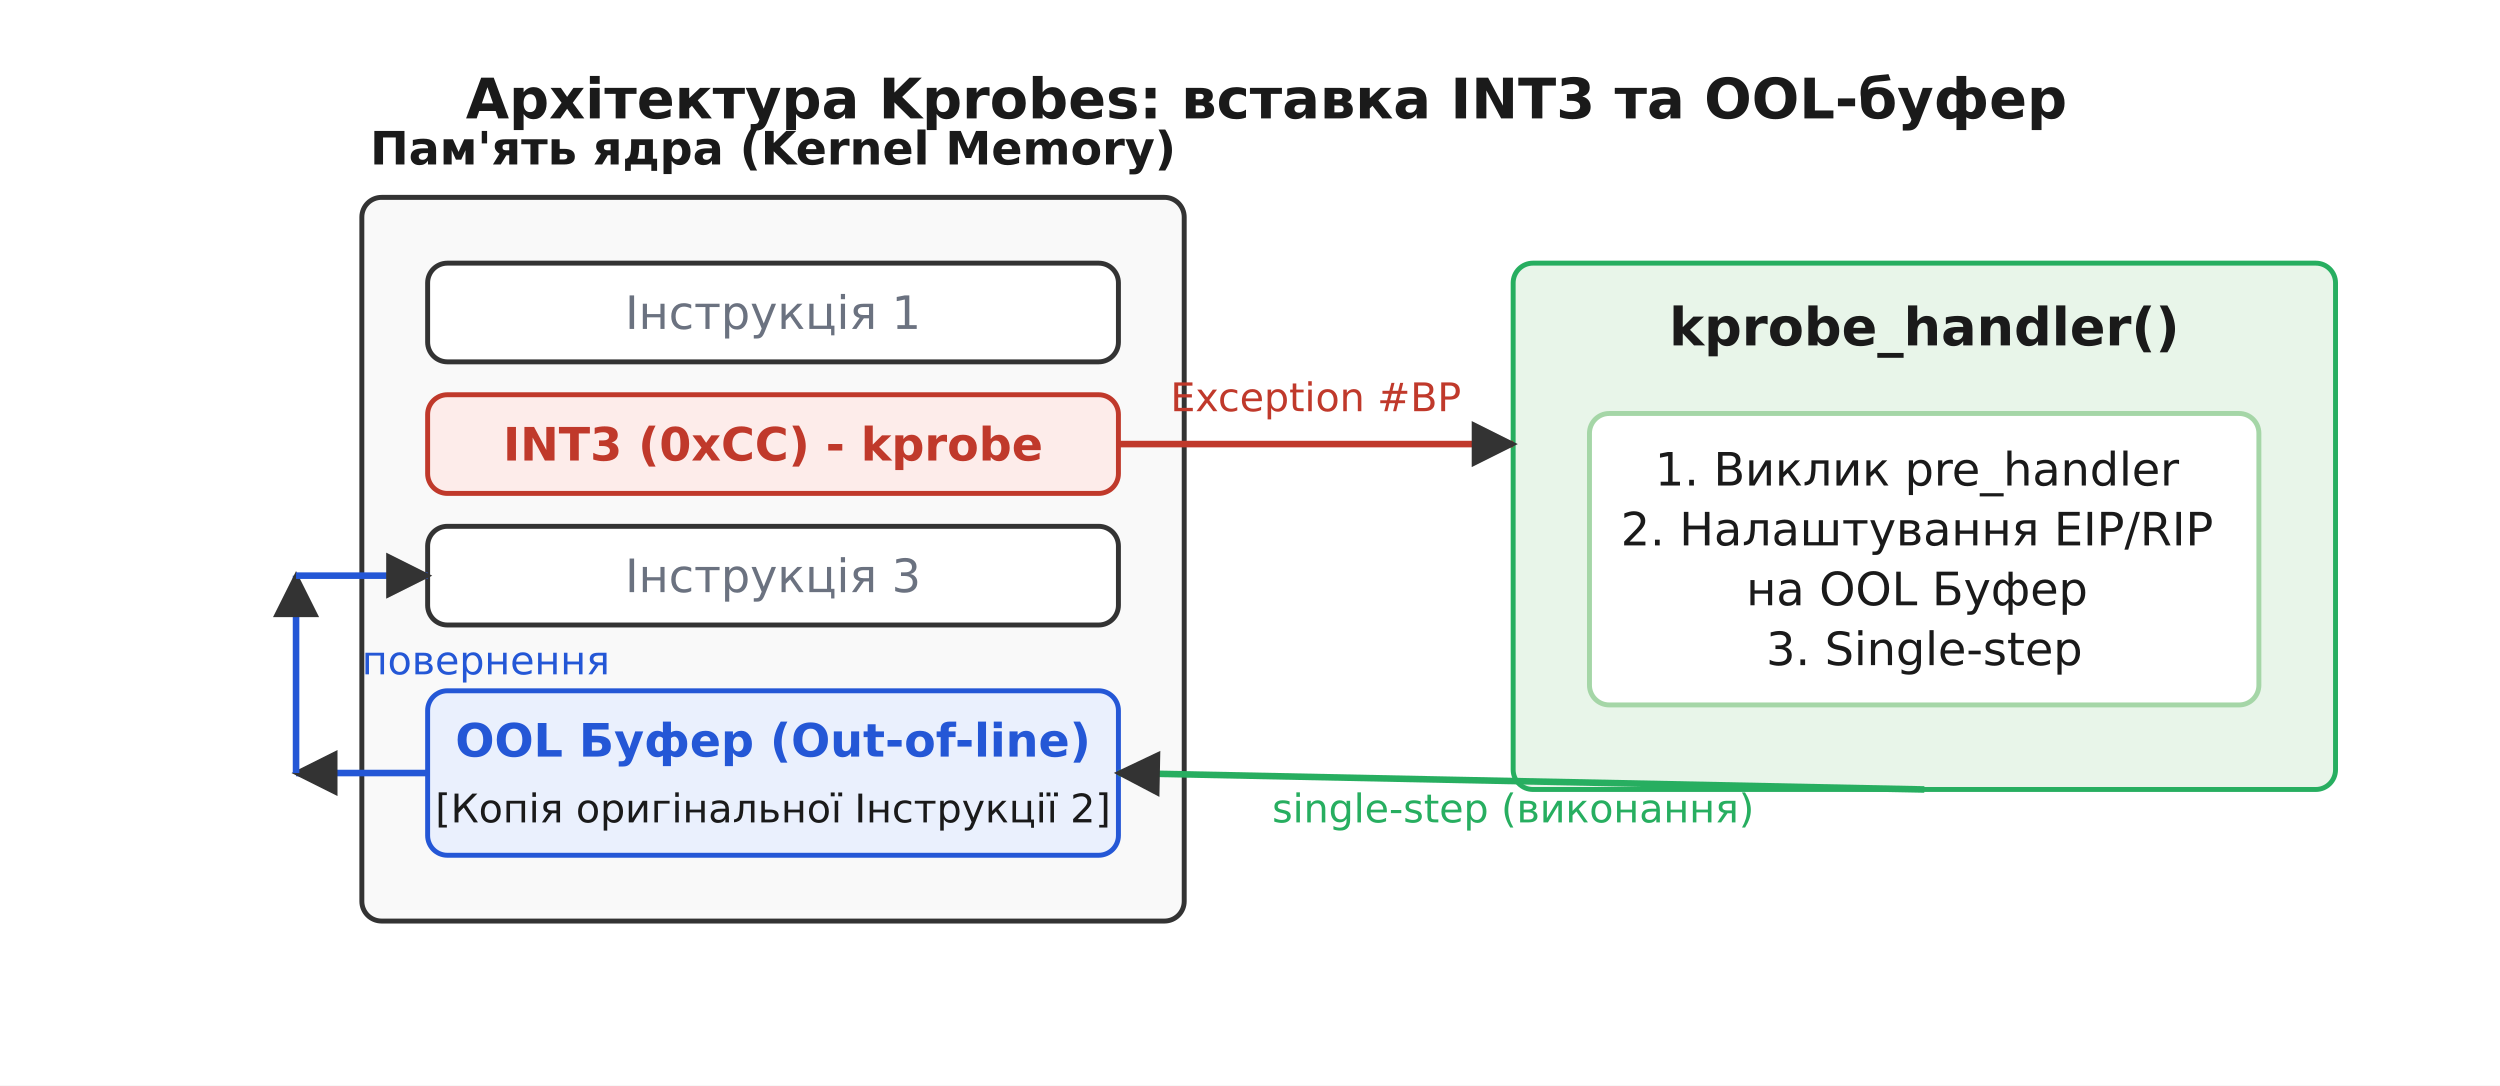
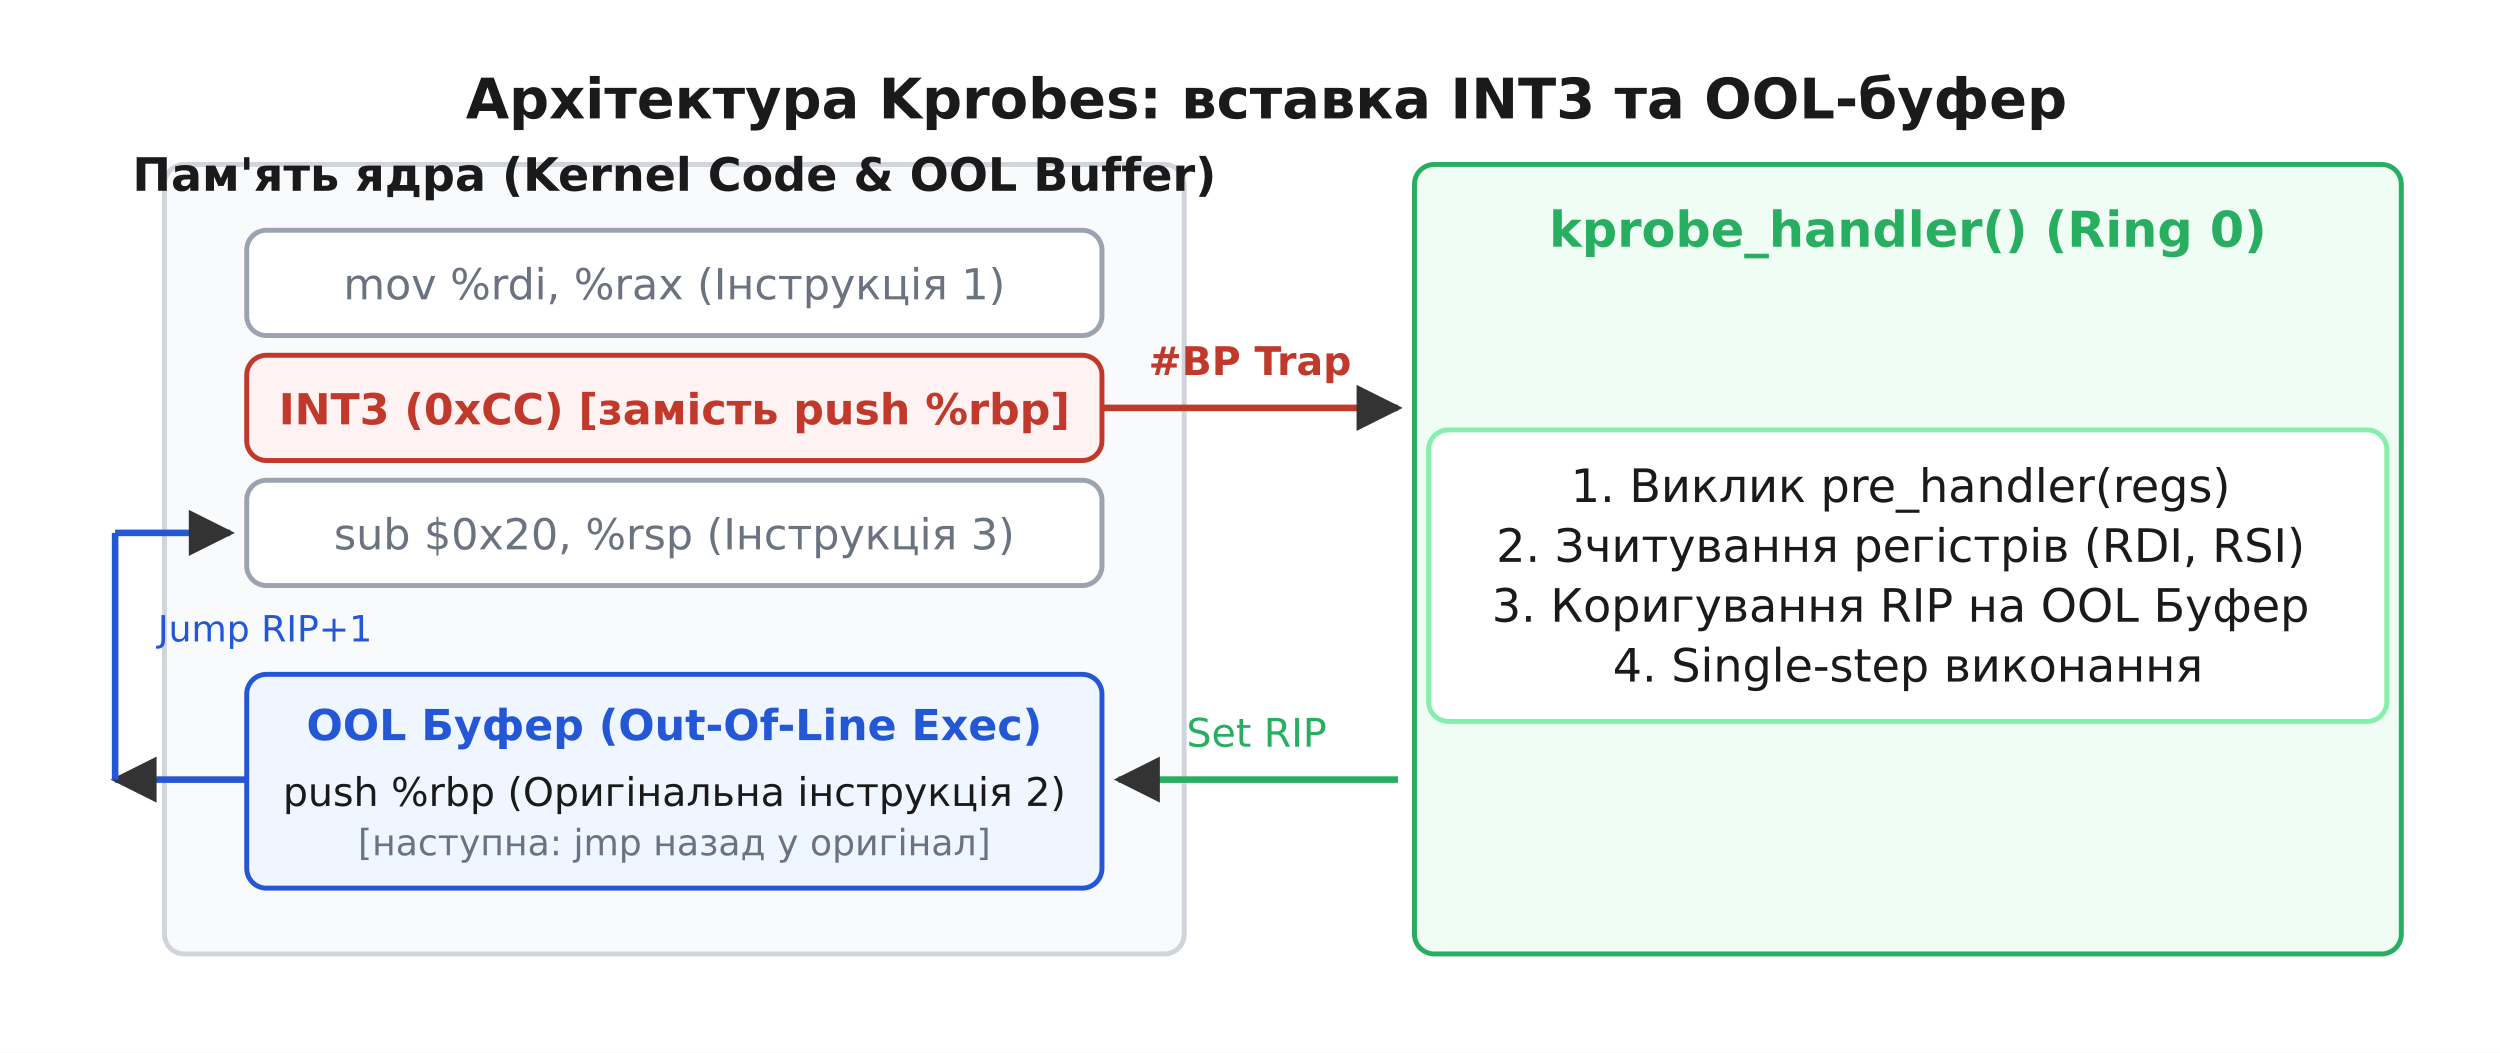
- <svg xmlns="http://www.w3.org/2000/svg" viewBox="-10 -10 760 330" font-family="'Segoe UI', 'DejaVu Sans', Arial, sans-serif">
-   <rect x="-10" y="-10" width="760" height="330" fill="#ffffff" />
+ <svg xmlns="http://www.w3.org/2000/svg" viewBox="-10 -10 760 320" font-family="'Segoe UI', 'DejaVu Sans', Arial, sans-serif">
+   <rect x="-10" y="-10" width="760" height="320" fill="#ffffff" />
  <defs>
    <marker id="arrow" viewBox="0 0 10 10" refX="9" refY="5" markerWidth="7" markerHeight="7" orient="auto-start-reverse">
      <path d="M0 0 L10 5 L0 10 z" fill="#333333" />
    </marker>
  </defs>
  <text x="375.0" y="26.0" font-family="'Segoe UI', 'DejaVu Sans', Arial, sans-serif" font-size="17" fill="#1a1a1a" text-anchor="middle" font-weight="700">Архітектура Kprobes: вставка INT3 та OOL-буфер</text>
-   <rect x="100.0" y="50.0" width="250.0" height="220.0" rx="6" fill="#f9f9f9" stroke="#333333" stroke-width="1.5" />
-   <text x="225.0" y="40.0" font-family="'Segoe UI', 'DejaVu Sans', Arial, sans-serif" font-size="14" fill="#1a1a1a" text-anchor="middle" font-weight="700">Пам'ять ядра (Kernel Memory)</text>
-   <rect x="120.0" y="70.0" width="210.0" height="30.0" rx="6" fill="#ffffff" stroke="#333333" stroke-width="1.5" />
-   <text x="225.0" y="90.0" font-family="'Segoe UI', 'DejaVu Sans', Arial, sans-serif" font-size="14" fill="#6b7280" text-anchor="middle">Інструкція 1</text>
-   <rect x="120.0" y="110.0" width="210.0" height="30.0" rx="6" fill="#fdecea" stroke="#c0392b" stroke-width="1.5" />
-   <text x="225.0" y="130.0" font-family="'Segoe UI', 'DejaVu Sans', Arial, sans-serif" font-size="14" fill="#c0392b" text-anchor="middle" font-weight="700">INT3 (0xCC) - kprobe</text>
-   <rect x="120.0" y="150.0" width="210.0" height="30.0" rx="6" fill="#ffffff" stroke="#333333" stroke-width="1.5" />
-   <text x="225.0" y="170.0" font-family="'Segoe UI', 'DejaVu Sans', Arial, sans-serif" font-size="14" fill="#6b7280" text-anchor="middle">Інструкція 3</text>
-   <rect x="120.0" y="200.0" width="210.0" height="50.0" rx="6" fill="#eaf0fd" stroke="#2457d6" stroke-width="1.5" />
-   <text x="225.0" y="220.0" font-family="'Segoe UI', 'DejaVu Sans', Arial, sans-serif" font-size="14" fill="#2457d6" text-anchor="middle" font-weight="700">OOL Буфер (Out-of-line)</text>
-   <text x="225.0" y="240.0" font-family="'Segoe UI', 'DejaVu Sans', Arial, sans-serif" font-size="12" fill="#1a1a1a" text-anchor="middle">[Копія оригінальної Інструкції 2]</text>
-   <rect x="450.0" y="70.0" width="250.0" height="160.0" rx="6" fill="#e8f5e9" stroke="#27ae60" stroke-width="1.5" />
-   <text x="575.0" y="95.0" font-family="'Segoe UI', 'DejaVu Sans', Arial, sans-serif" font-size="16" fill="#1a1a1a" text-anchor="middle" font-weight="700">kprobe_handler()</text>
-   <rect x="473.2" y="115.7" width="203.5" height="88.6" rx="6" fill="#ffffff" stroke="#a5d6a7" stroke-width="1.5" />
-   <text x="575.0" y="137.6" font-family="'Segoe UI', 'DejaVu Sans', Arial, sans-serif" font-size="14" fill="#1a1a1a" text-anchor="middle">
-     <tspan x="575.0" dy="0.0">1. Виклик pre_handler</tspan>
-     <tspan x="575.0" dy="18.2">2. Налаштування EIP/RIP</tspan>
-     <tspan x="575.0" dy="18.2">   на OOL Буфер</tspan>
-     <tspan x="575.0" dy="18.2">3. Single-step</tspan>
+   <rect x="40.0" y="40.0" width="310.0" height="240.0" rx="6" fill="#f9fafb" stroke="#d1d5db" stroke-width="1.5" />
+   <text x="195.0" y="48.0" font-family="'Segoe UI', 'DejaVu Sans', Arial, sans-serif" font-size="14" fill="#1a1a1a" text-anchor="middle" font-weight="700">Пам'ять ядра (Kernel Code &amp; OOL Buffer)</text>
+   <rect x="65.0" y="60.0" width="260.0" height="32.0" rx="6" fill="#ffffff" stroke="#9ca3af" stroke-width="1.5" />
+   <text x="195.0" y="81.0" font-family="'Segoe UI', 'DejaVu Sans', Arial, sans-serif" font-size="13" fill="#6b7280" text-anchor="middle">mov %rdi, %rax  (Інструкція 1)</text>
+   <rect x="65.0" y="98.0" width="260.0" height="32.0" rx="6" fill="#fef2f2" stroke="#c0392b" stroke-width="1.5" />
+   <text x="195.0" y="119.0" font-family="'Segoe UI', 'DejaVu Sans', Arial, sans-serif" font-size="13" fill="#c0392b" text-anchor="middle" font-weight="700">INT3 (0xCC) [замість push %rbp]</text>
+   <rect x="65.0" y="136.0" width="260.0" height="32.0" rx="6" fill="#ffffff" stroke="#9ca3af" stroke-width="1.5" />
+   <text x="195.0" y="157.0" font-family="'Segoe UI', 'DejaVu Sans', Arial, sans-serif" font-size="13" fill="#6b7280" text-anchor="middle">sub $0x20, %rsp (Інструкція 3)</text>
+   <rect x="65.0" y="195.0" width="260.0" height="65.0" rx="6" fill="#eff6ff" stroke="#2457d6" stroke-width="1.5" />
+   <text x="195.0" y="215.0" font-family="'Segoe UI', 'DejaVu Sans', Arial, sans-serif" font-size="13" fill="#2457d6" text-anchor="middle" font-weight="700">OOL Буфер (Out-Of-Line Exec)</text>
+   <text x="195.0" y="235.0" font-family="'Segoe UI', 'DejaVu Sans', Arial, sans-serif" font-size="12" fill="#1a1a1a" text-anchor="middle">push %rbp (Оригінальна інструкція 2)</text>
+   <text x="195.0" y="250.0" font-family="'Segoe UI', 'DejaVu Sans', Arial, sans-serif" font-size="11" fill="#6b7280" text-anchor="middle">[наступна: jmp назад у оригінал]</text>
+   <rect x="420.0" y="40.0" width="300.0" height="240.0" rx="6" fill="#f0fdf4" stroke="#27ae60" stroke-width="1.5" />
+   <text x="570.0" y="65.0" font-family="'Segoe UI', 'DejaVu Sans', Arial, sans-serif" font-size="15" fill="#27ae60" text-anchor="middle" font-weight="700">kprobe_handler() (Ring 0)</text>
+   <rect x="424.3" y="120.7" width="291.3" height="88.6" rx="6" fill="#ffffff" stroke="#86efac" stroke-width="1.5" />
+   <text x="570.0" y="142.6" font-family="'Segoe UI', 'DejaVu Sans', Arial, sans-serif" font-size="14" fill="#1a1a1a" text-anchor="middle">
+     <tspan x="570.0" dy="0.0">1. Виклик pre_handler(regs)</tspan>
+     <tspan x="570.0" dy="18.2">2. Зчитування регістрів (RDI, RSI)</tspan>
+     <tspan x="570.0" dy="18.2">3. Коригування RIP на OOL Буфер</tspan>
+     <tspan x="570.0" dy="18.2">4. Single-step виконання</tspan>
  </text>
-   <line x1="330.0" y1="125.0" x2="450.0" y2="125.0" stroke="#c0392b" stroke-width="2.0" marker-end="url(#arrow)" />
-   <text x="390.0" y="115.0" font-family="'Segoe UI', 'DejaVu Sans', Arial, sans-serif" font-size="12" fill="#c0392b" text-anchor="middle">Exception #BP</text>
-   <line x1="575.0" y1="230.0" x2="330.0" y2="225.0" stroke="#27ae60" stroke-width="2.0" marker-end="url(#arrow)" />
-   <text x="450.0" y="240.0" font-family="'Segoe UI', 'DejaVu Sans', Arial, sans-serif" font-size="12" fill="#27ae60" text-anchor="middle">single-step (виконання)</text>
-   <line x1="120.0" y1="225.0" x2="80.0" y2="225.0" stroke="#2457d6" stroke-width="2.0" marker-end="url(#arrow)" />
-   <line x1="80.0" y1="225.0" x2="80.0" y2="165.0" stroke="#2457d6" stroke-width="2.0" marker-end="url(#arrow)" />
-   <line x1="80.0" y1="165.0" x2="120.0" y2="165.0" stroke="#2457d6" stroke-width="2.0" marker-end="url(#arrow)" />
-   <text x="100.0" y="195.0" font-family="'Segoe UI', 'DejaVu Sans', Arial, sans-serif" font-size="12" fill="#2457d6" text-anchor="start">повернення</text>
+   <line x1="325.0" y1="114.0" x2="415.0" y2="114.0" stroke="#c0392b" stroke-width="2.0" marker-end="url(#arrow)" />
+   <text x="370.0" y="104.0" font-family="'Segoe UI', 'DejaVu Sans', Arial, sans-serif" font-size="12" fill="#c0392b" text-anchor="middle" font-weight="700">#BP Trap</text>
+   <line x1="415.0" y1="227.0" x2="330.0" y2="227.0" stroke="#27ae60" stroke-width="2.0" marker-end="url(#arrow)" />
+   <text x="372.0" y="217.0" font-family="'Segoe UI', 'DejaVu Sans', Arial, sans-serif" font-size="12" fill="#27ae60" text-anchor="middle">Set RIP</text>
+   <line x1="65.0" y1="227.0" x2="25.0" y2="227.0" stroke="#2457d6" stroke-width="2.0" marker-end="url(#arrow)" />
+   <line x1="25.0" y1="227.0" x2="25.0" y2="152.0" stroke="#2457d6" stroke-width="2.0" />
+   <line x1="25.0" y1="152.0" x2="60.0" y2="152.0" stroke="#2457d6" stroke-width="2.0" marker-end="url(#arrow)" />
+   <text x="38.0" y="185.0" font-family="'Segoe UI', 'DejaVu Sans', Arial, sans-serif" font-size="11" fill="#2457d6" text-anchor="start">Jump RIP+1</text>
</svg>
